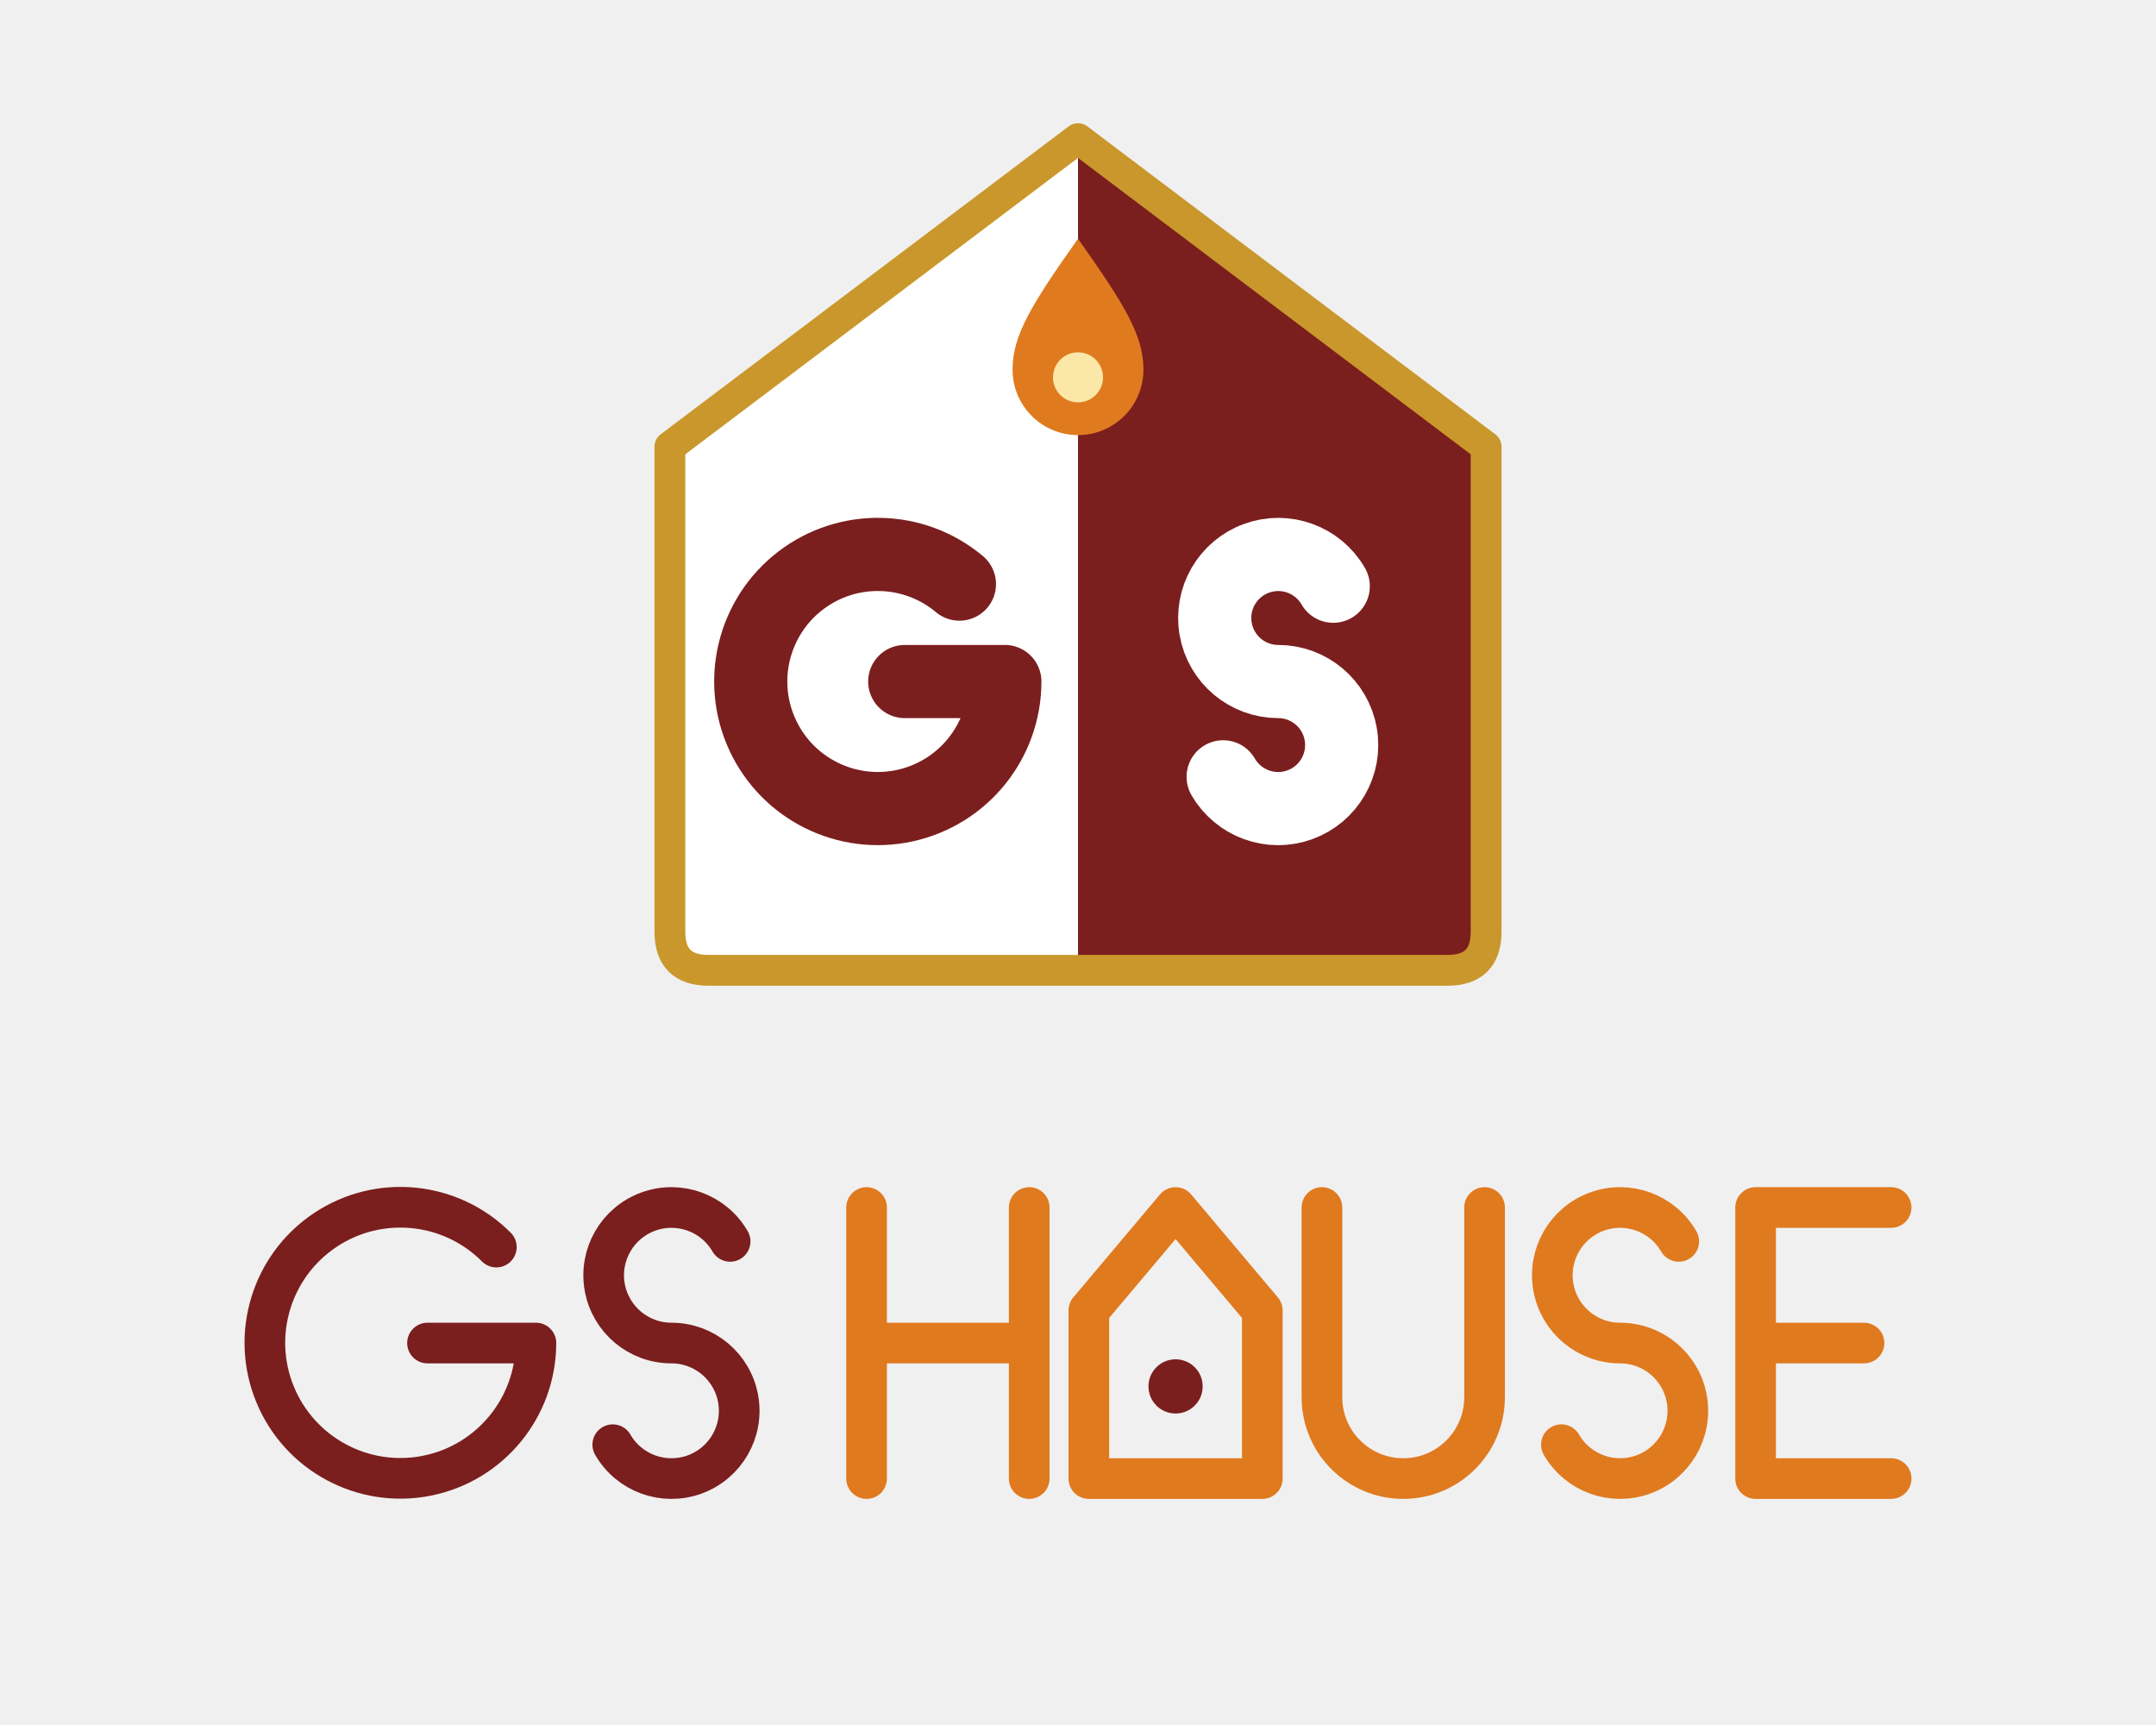
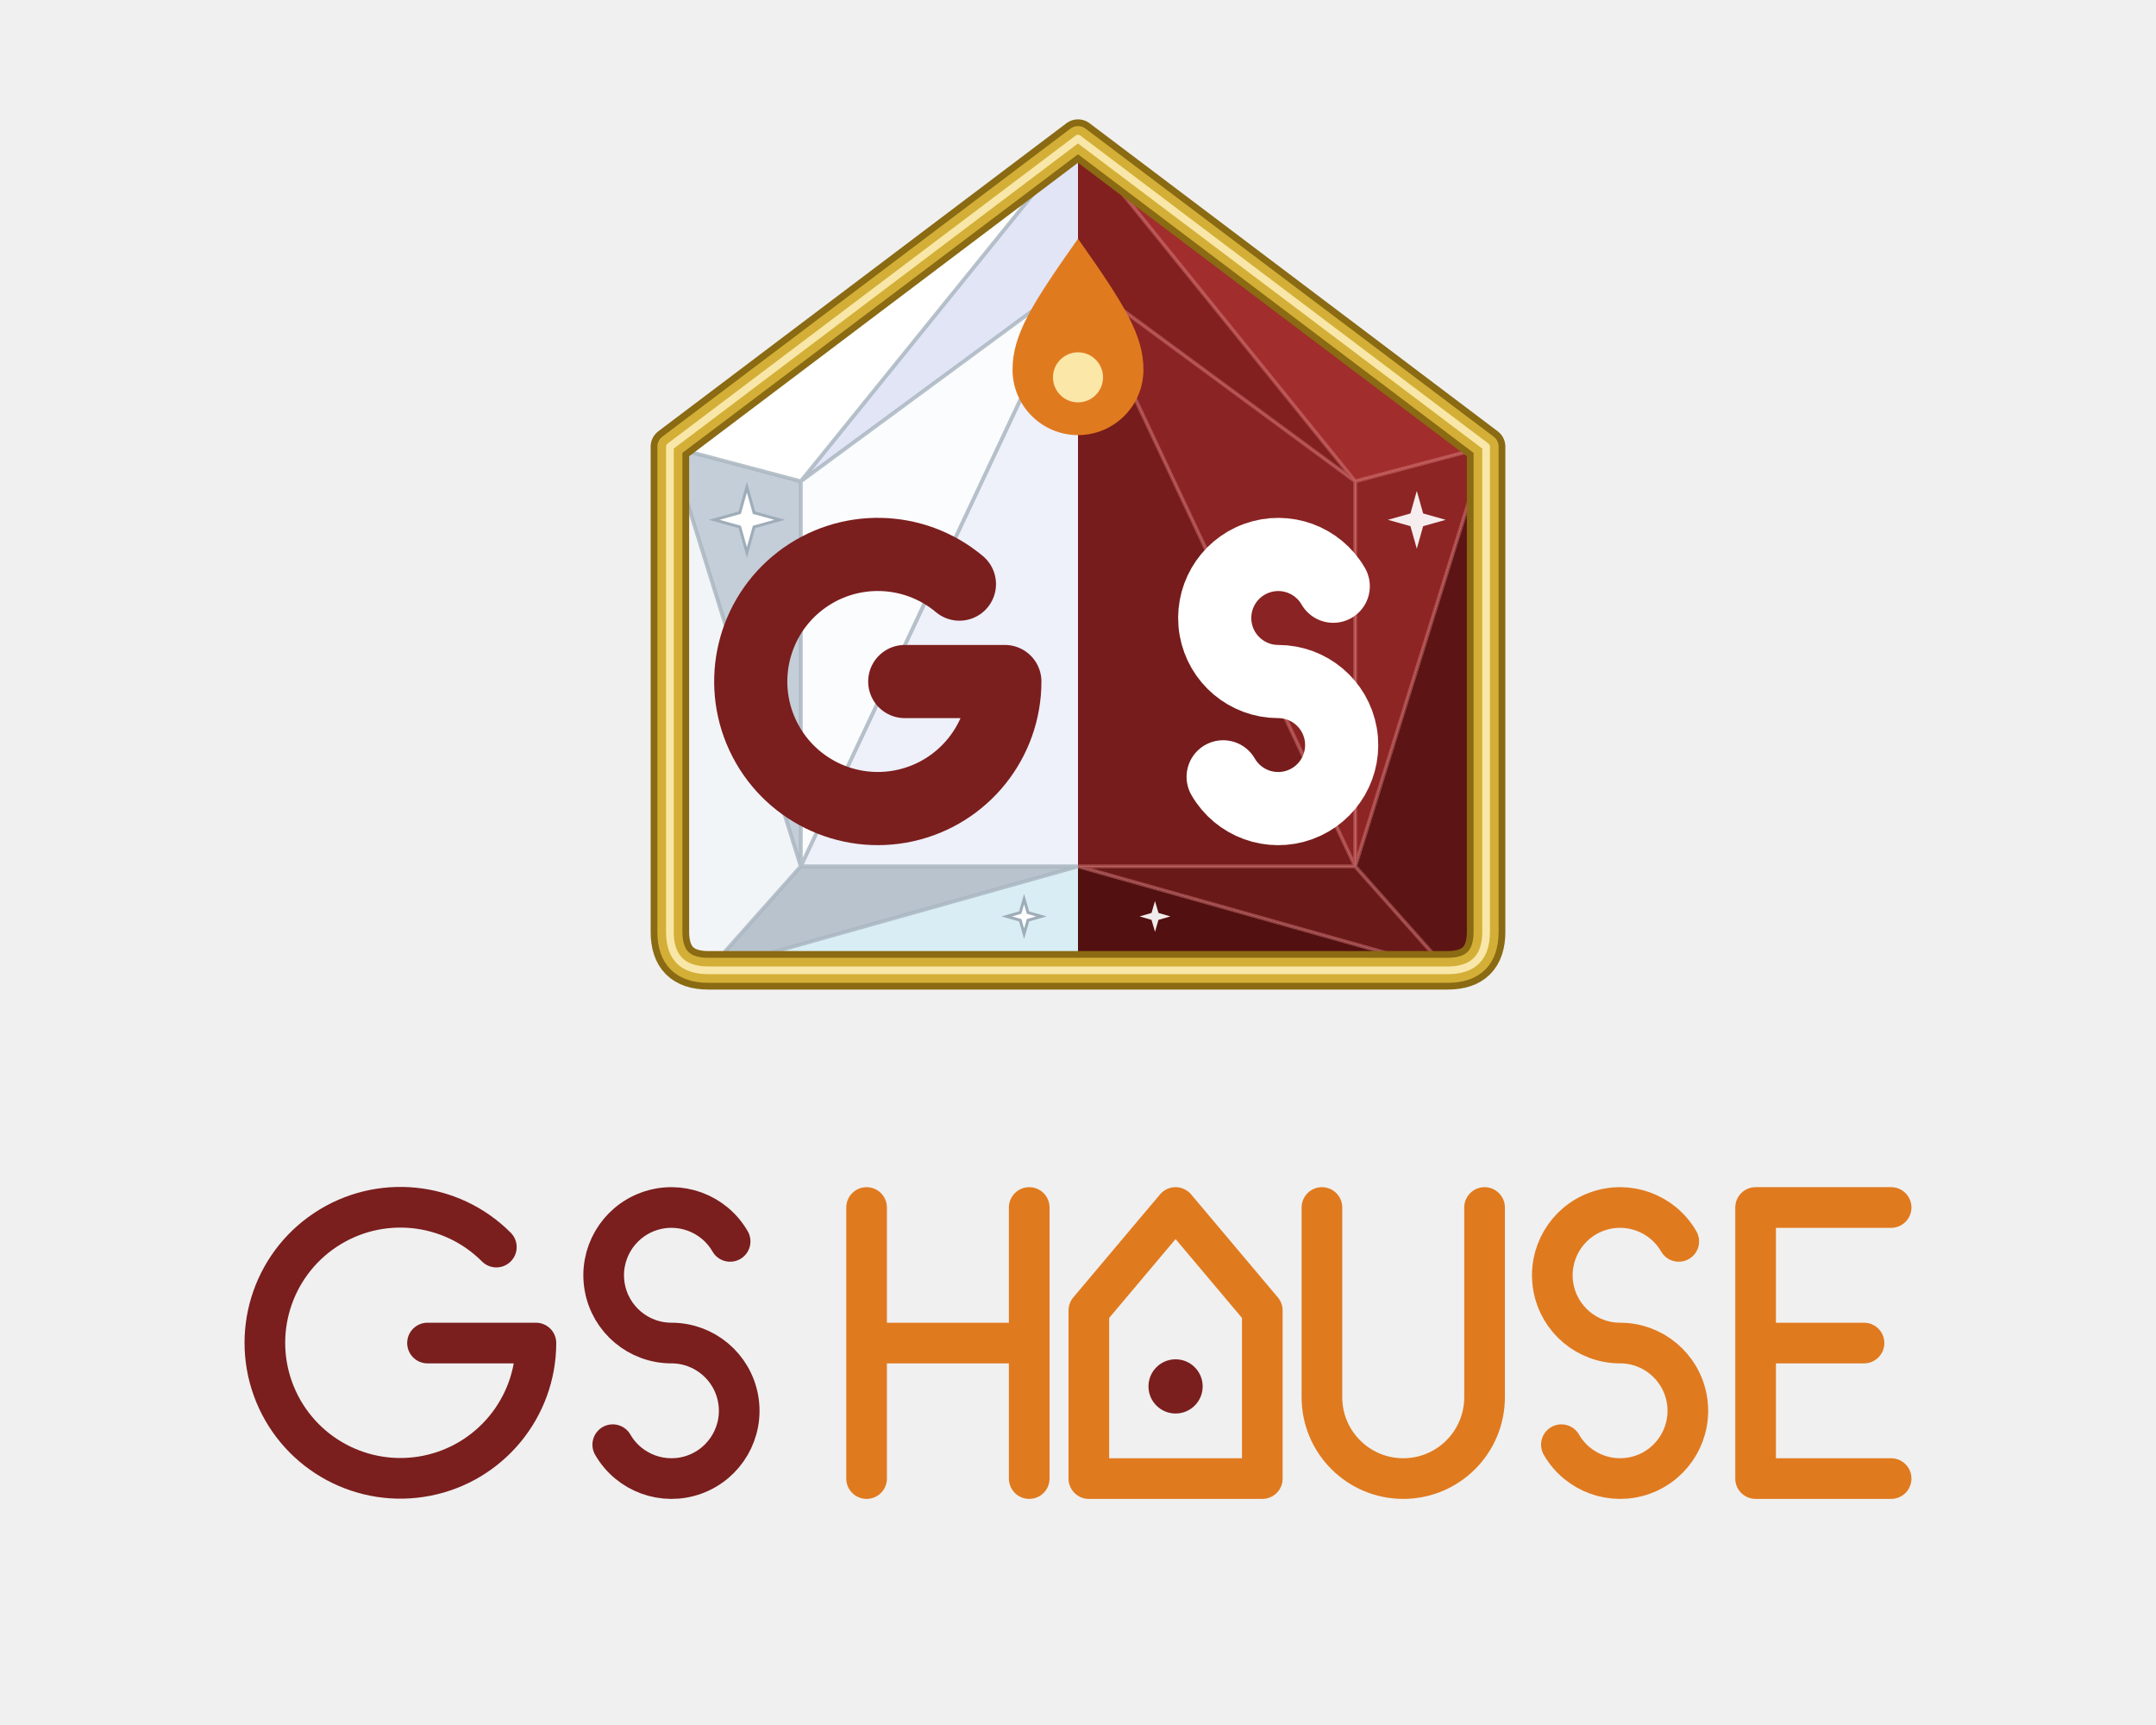
<svg xmlns="http://www.w3.org/2000/svg" viewBox="0 0 700 560">
  <g transform="translate(190 20) scale(0.625)">
-     <path d="M256 40 L44 200 V452 Q44 472 64 472 H256 Z" fill="#ffffff" />
-     <path d="M256 40 L468 200 V452 Q468 472 448 472 H256 Z" fill="#7b1e1e" />
-     <path d="M256 40 L468 200 V452 Q468 472 448 472 H64 Q44 472 44 452 V200 Z" fill="none" stroke="#c9972b" stroke-width="16" stroke-linejoin="round" />
+     <path d="M256 40 L44 200 L112 218 Z" fill="#ffffff" />
+     <path d="M256 40 L112 218 L256 112 Z" fill="#e2e5f6" />
+     <path d="M44 200 V452 Q44 472 64 472 L112 418 Z" fill="#f2f5f8" />
+     <path d="M44 200 L112 418 L112 218 Z" fill="#c4ced8" />
+     <path d="M64 472 H256 V418 Z" fill="#d8edf4" />
+     <path d="M64 472 L256 418 H112 Z" fill="#b8c3ce" />
+     <path d="M256 112 L112 218 V418 Z" fill="#fbfcfe" />
+     <path d="M256 112 L112 418 H256 Z" fill="#eef0fa" />
+     <path d="M256 40 L468 200 L400 218 Z" fill="#a12d2d" />
+     <path d="M256 40 L400 218 L256 112 Z" fill="#82201f" />
+     <path d="M468 200 V452 Q468 472 448 472 L400 418 Z" fill="#5c1414" />
+     <path d="M468 200 L400 418 L400 218 Z" fill="#8e2525" />
+     <path d="M448 472 H256 V418 Z" fill="#521010" />
+     <path d="M448 472 L256 418 H400 Z" fill="#6a1919" />
+     <path d="M256 112 L400 218 V418 Z" fill="#8a2323" />
+     <path d="M256 112 L400 418 H256 Z" fill="#761c1c" />
+     <path d="M256 40 L112 218 M44 200 L112 218 M44 200 L112 418 M64 472 L112 418 M64 472 L256 418 M112 218 V418 M256 112 L112 218 M112 418 H256 M256 112 L112 418" fill="none" stroke="#aab6c1" stroke-opacity=".85" stroke-width="2" />
+     <path d="M256 40 L400 218 M468 200 L400 218 M468 200 L400 418 M448 472 L400 418 M448 472 L256 418 M400 218 V418 M256 112 L400 218 M400 418 H256 M256 112 L400 418" fill="none" stroke="#e08080" stroke-opacity=".45" stroke-width="2" />
+     <path d="M256 40 L468 200 V452 Q468 472 448 472 H64 Q44 472 44 452 V200 Z" fill="none" stroke="#8a6a12" stroke-width="20" stroke-linejoin="round" />
+     <path d="M256 40 L468 200 V452 Q468 472 448 472 H64 Q44 472 44 452 V200 Z" fill="none" stroke="#d4af37" stroke-width="13" stroke-linejoin="round" />
+     <path d="M256 40 L468 200 V452 Q468 472 448 472 H64 Q44 472 44 452 V200 Z" fill="none" stroke="#f8e7a8" stroke-width="4" stroke-linejoin="round" />
    <path d="M256 92 C280 126 290 142 290 160 A34 34 0 0 1 222 160 C222 142 232 126 256 92 Z" fill="#e07a1f" />
    <circle cx="256" cy="164" r="13" fill="#fbe7a8" />
    <path d="M194.4 271.4 A66 66 0 1 0 218 322 H166" fill="none" stroke="#7b1e1e" stroke-width="38" stroke-linecap="round" stroke-linejoin="round" />
    <path d="M388.6 272.5 A33 33 0 1 0 360 322 A33 33 0 1 1 331.4 371.5" fill="none" stroke="#ffffff" stroke-width="38" stroke-linecap="round" />
+     <path d="M84 221 L87.7 234.3 L101 238 L87.7 241.7 L84 255 L80.3 241.7 L67 238 L80.3 234.3 Z M228 435 L230.0 442.0 L237 444 L230.0 446.0 L228 453 L226.0 446.0 L219 444 L226.0 442.0 Z" fill="#ffffff" stroke="#9eadb9" stroke-width="1.5" />
+     <path d="M432 223 L435.3 234.7 L447 238 L435.3 241.3 L432 253 L428.7 241.3 L417 238 L428.7 234.7 Z M296 436 L297.8 442.2 L304 444 L297.8 445.8 L296 452 L294.2 445.8 L288 444 L294.2 442.2 Z" fill="#ffffff" fill-opacity=".92" />
  </g>
  <g transform="translate(86 392) scale(0.88)">
    <g fill="none" stroke-width="15" stroke-linecap="round" stroke-linejoin="round">
      <g stroke="#7b1e1e">
        <path d="M85.4 14.6 A50 50 0 1 0 100 50 H60" />
        <path d="M171.65 12.5 A25 25 0 1 0 150 50 A25 25 0 1 1 128.35 87.5" />
      </g>
      <g stroke="#e07a1f">
        <path d="M222 0 V100 M282 0 V100 M222 50 H282" />
        <path d="M304 100 V38 L336 0 L368 38 V100 Z" />
        <path d="M390 0 V70 A30 30 0 0 0 450 70 V0" />
        <path d="M521.65 12.5 A25 25 0 1 0 500 50 A25 25 0 1 1 478.35 87.5" />
        <path d="M600 0 H550 V100 H600 M550 50 H590" />
      </g>
    </g>
    <circle cx="336" cy="66" r="10" fill="#7b1e1e" />
  </g>
</svg>
